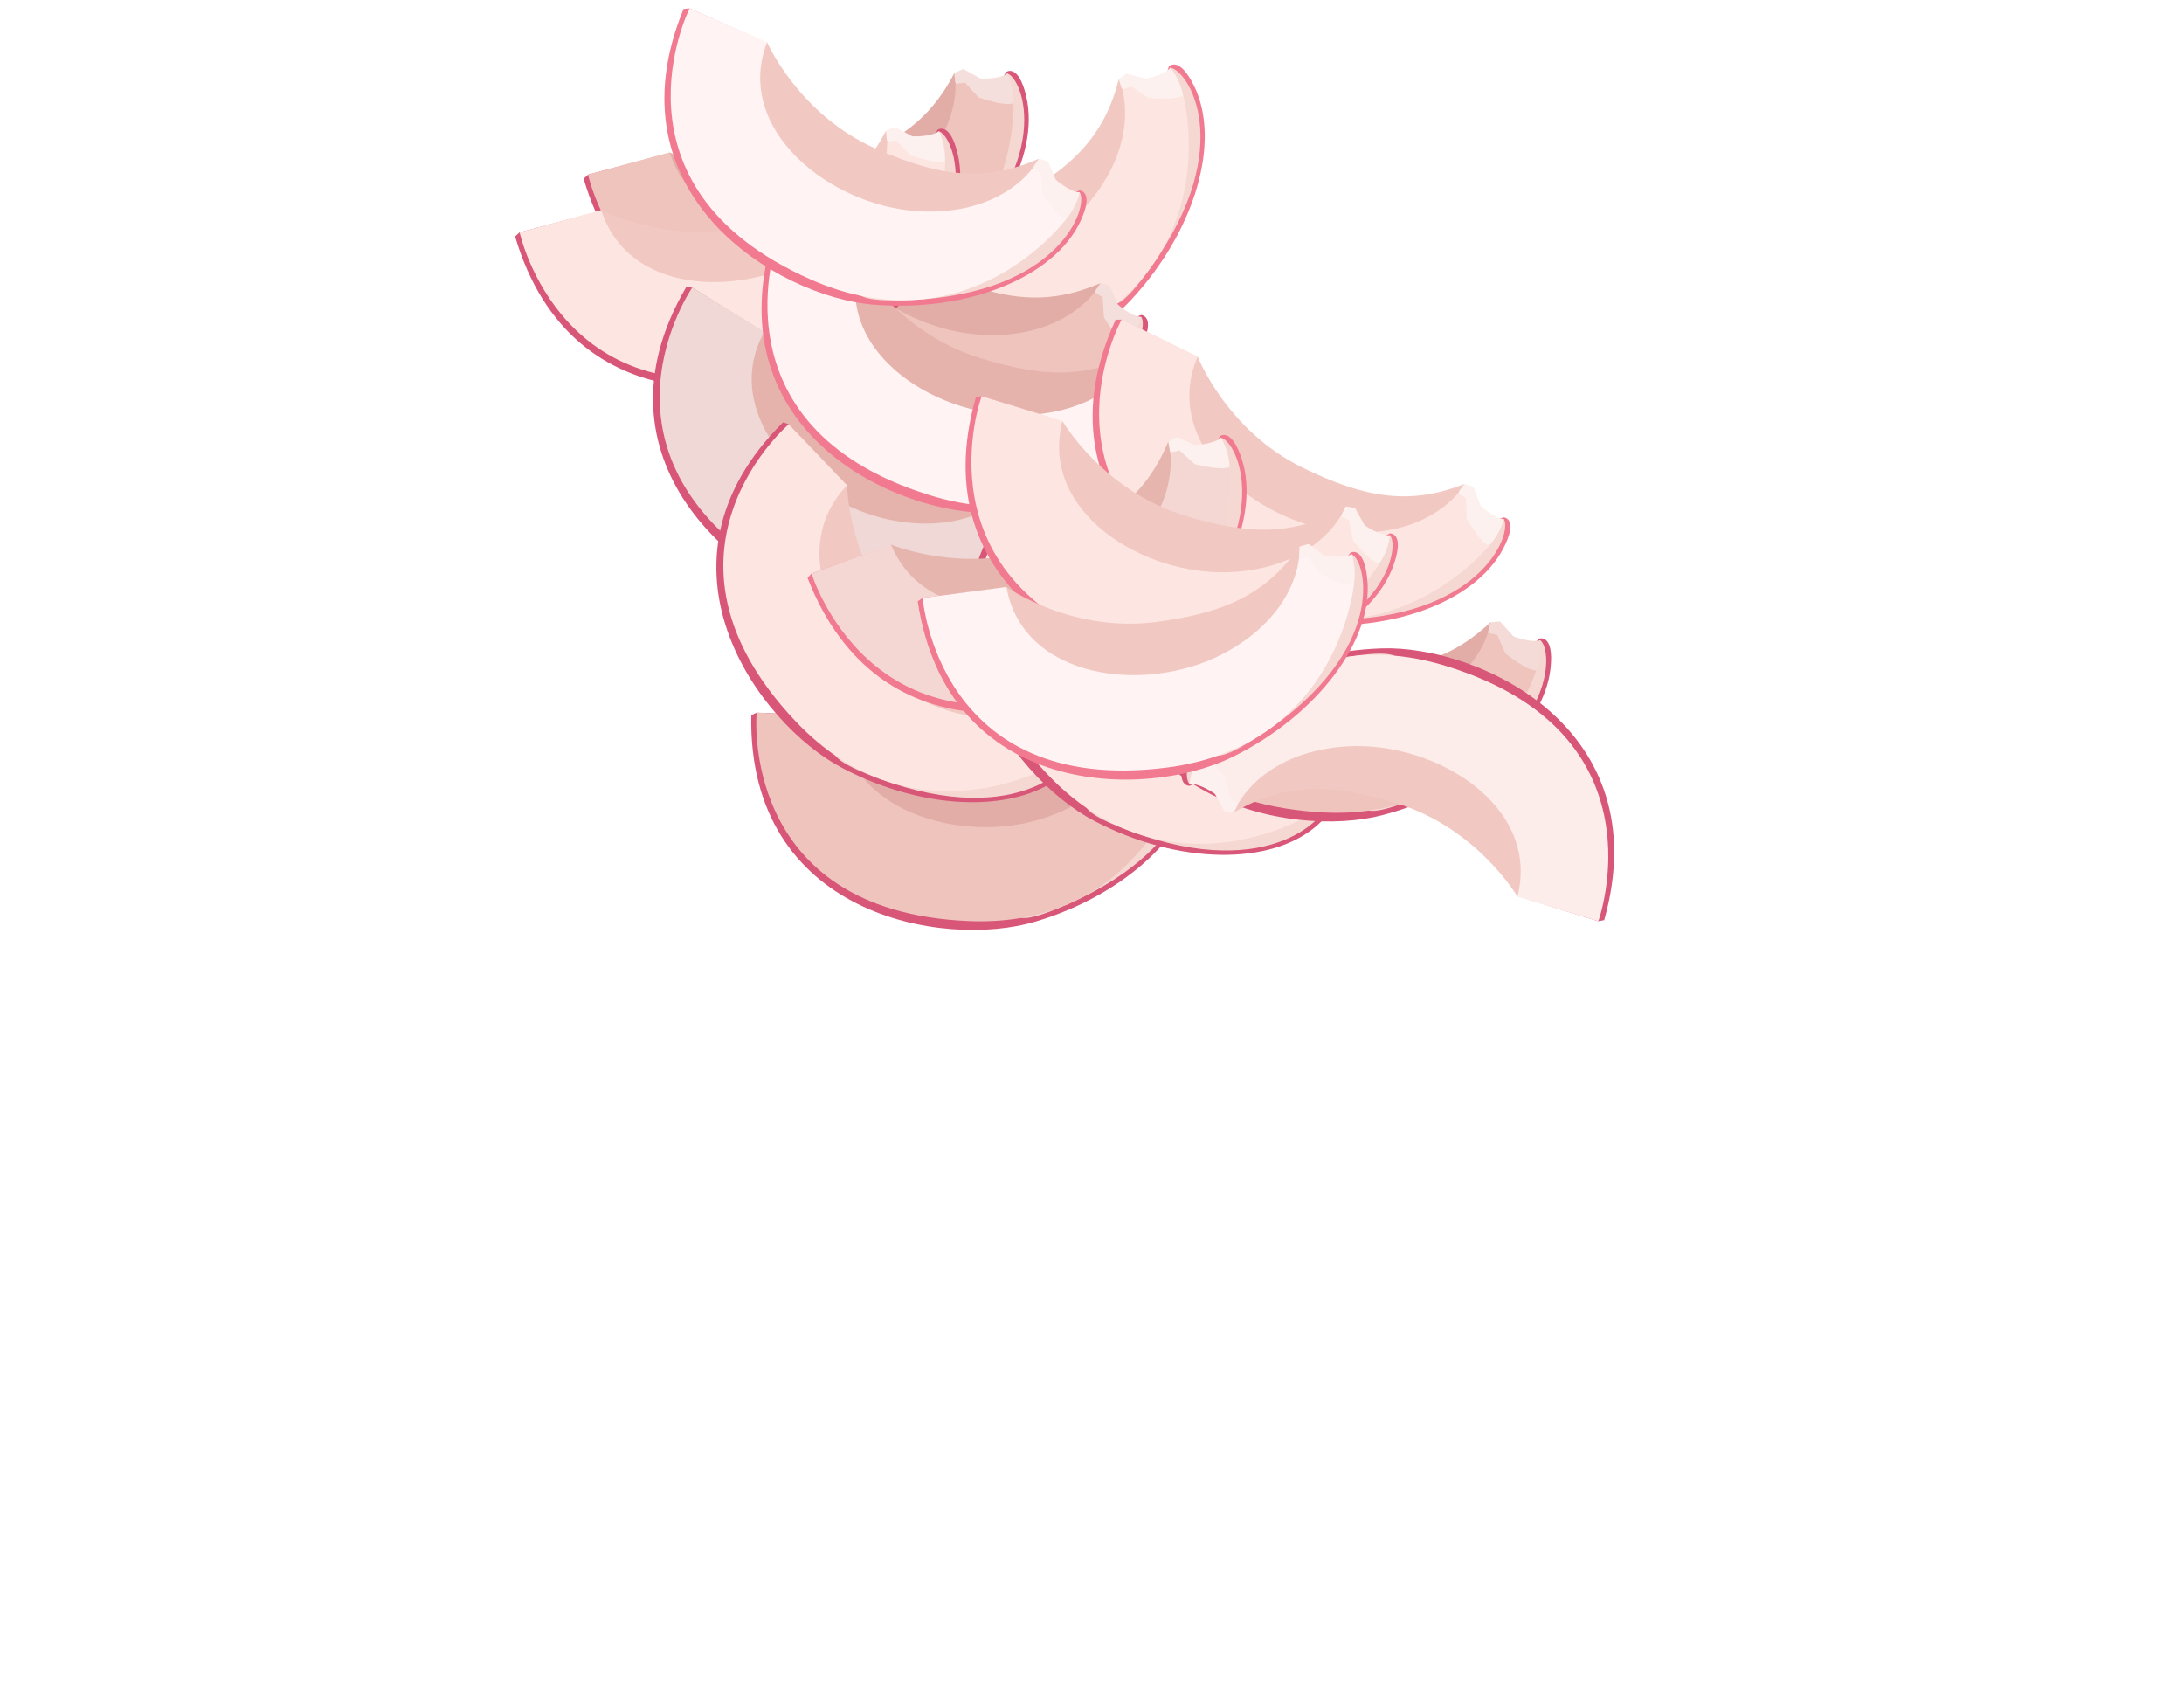
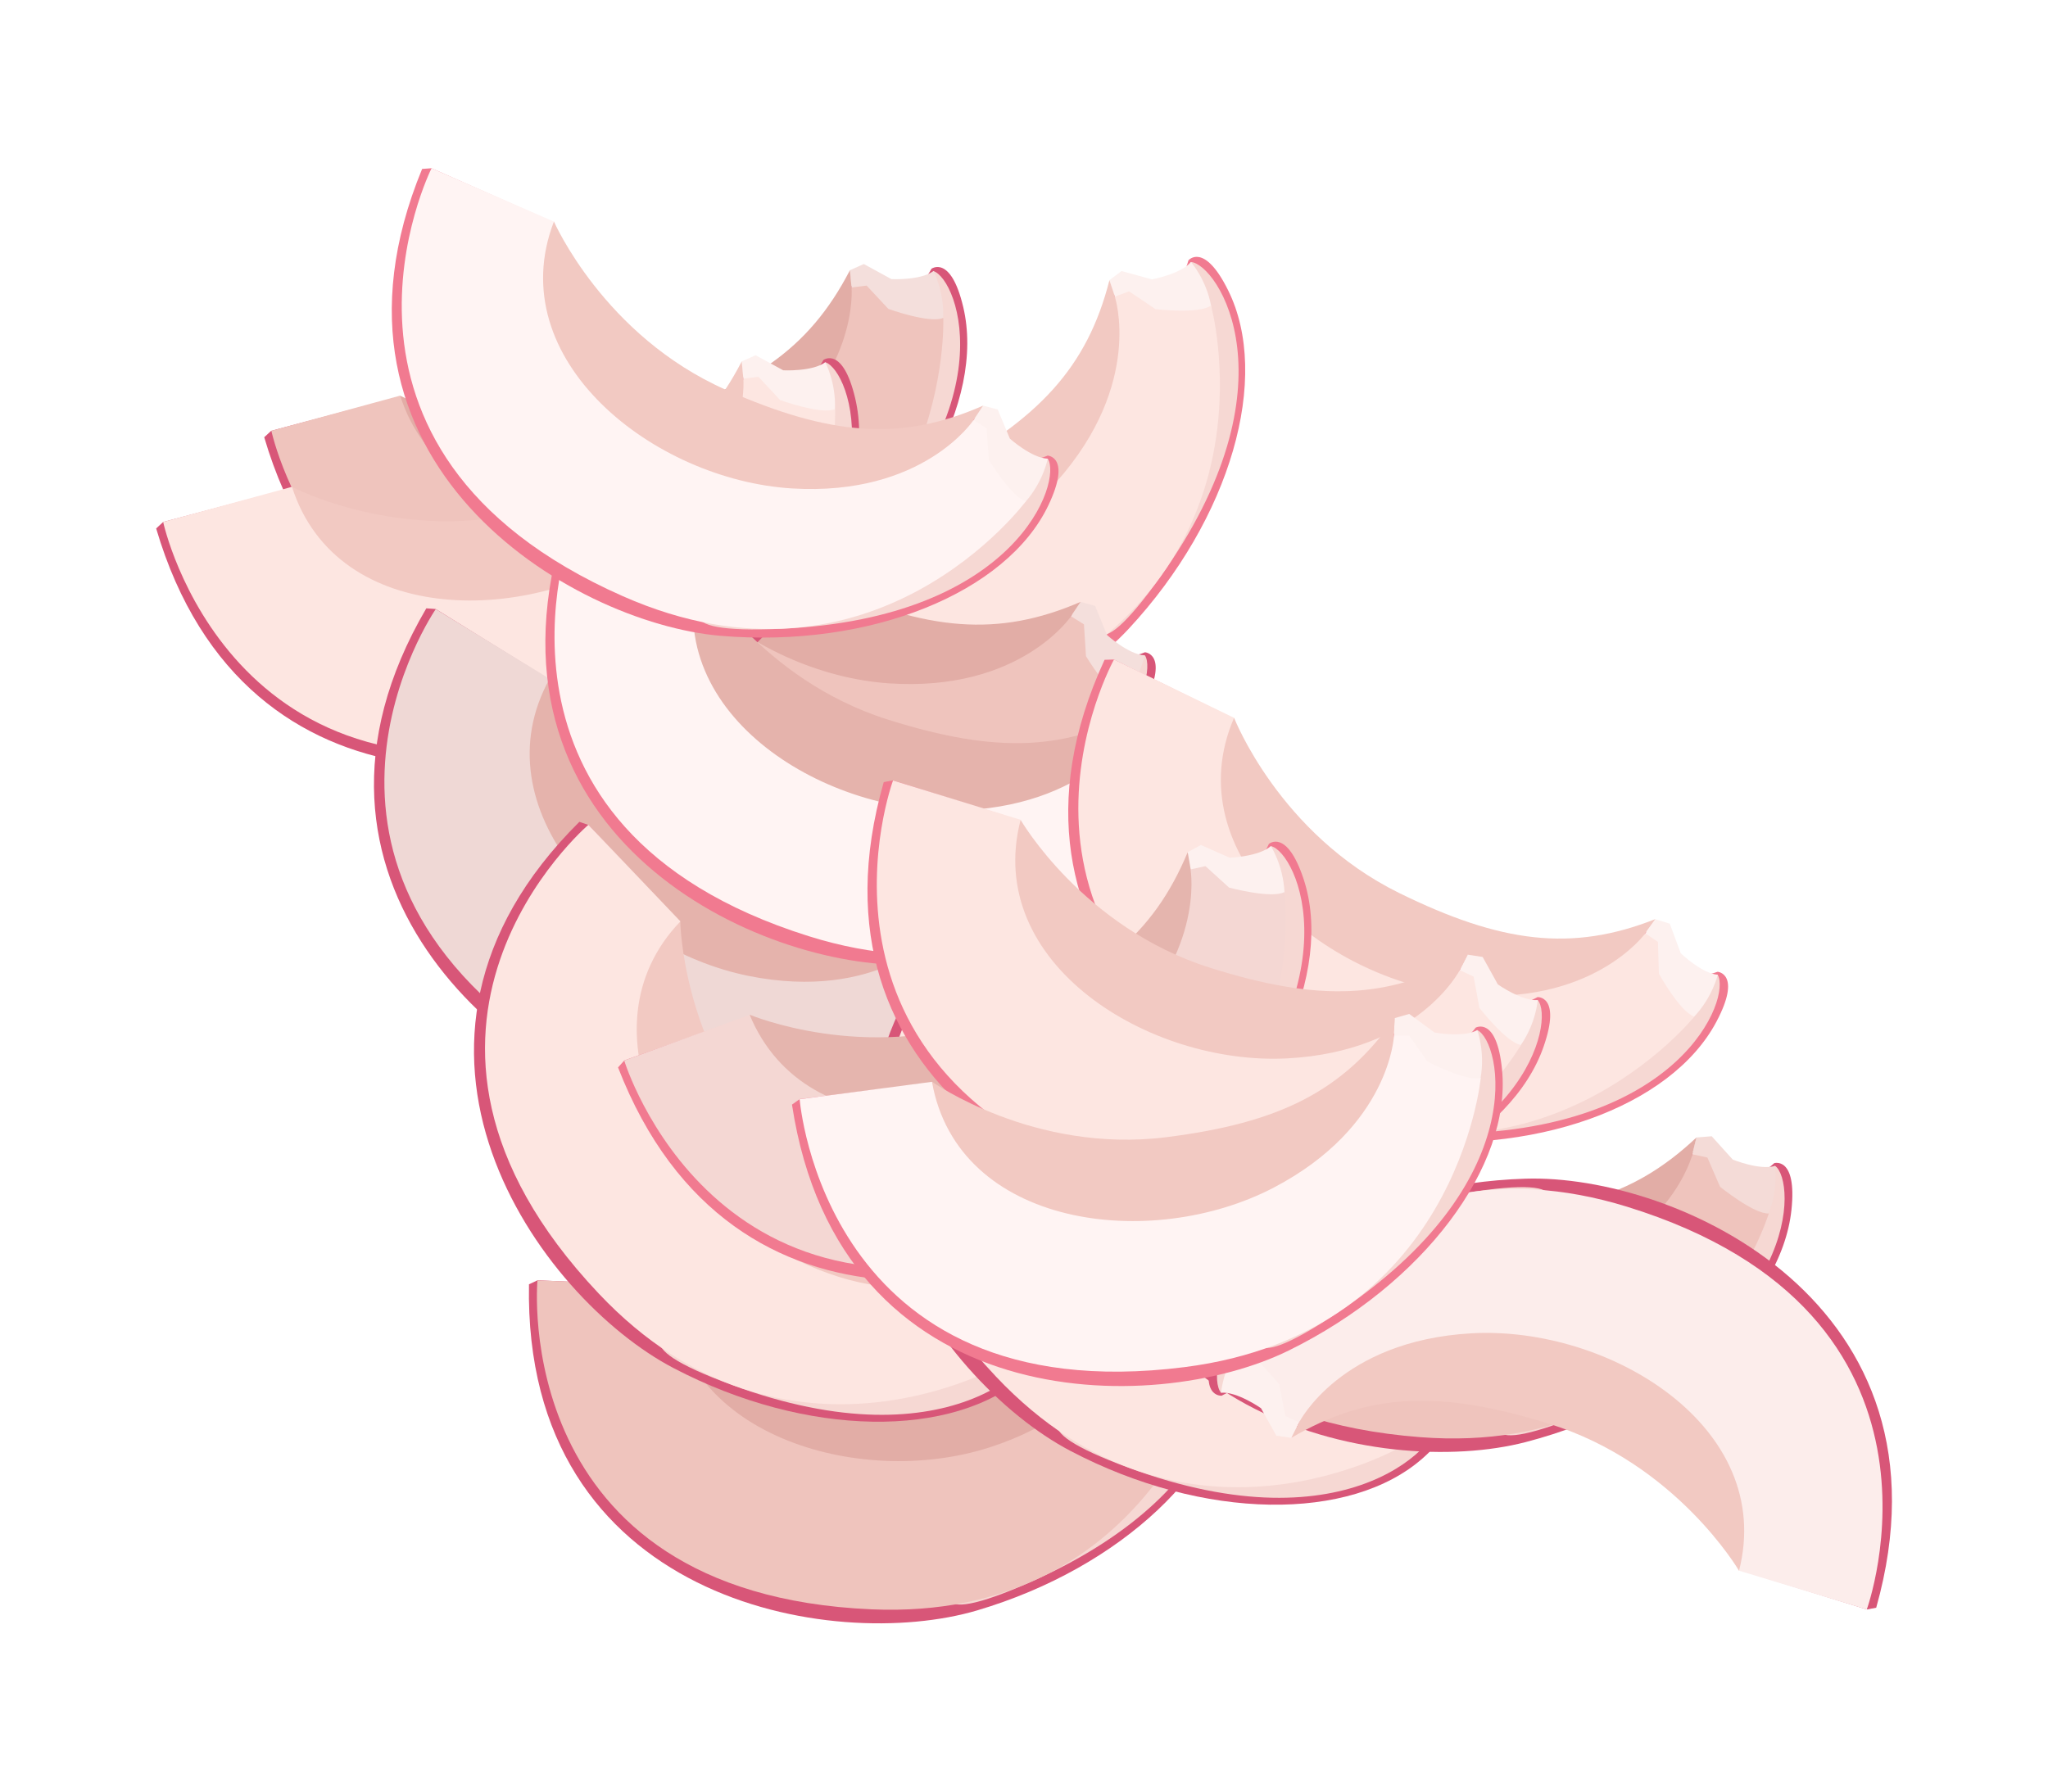
- <svg xmlns="http://www.w3.org/2000/svg" id="a" viewBox="0 0 256 200">
+ <svg xmlns="http://www.w3.org/2000/svg" id="a" viewBox="0 0 152 133">
  <defs>
    <style>.b{fill:#d85678;}.c{fill:#e2ada6;}.d{fill:#f17a90;}.e{fill:#e5b3ac;}.f{fill:#efc4bd;}.g{fill:#f2c9c2;}.h{fill:#fde6e1;}.i{fill:#f4dfdc;}.j{fill:#e5b5ae;}.k{fill:#fcedeb;}.l{fill:#fff4f3;}.m{fill:#fdf1ef;}.n{fill:#f4dbd7;}.o{fill:#f4d7d3;}.p{fill:#efd8d5;}.q{fill:#f6d8d3;}</style>
  </defs>
  <g>
-     <path class="b" d="M117.92,8.45s1.44-1.09,2.37,2.83c1.65,6.98-3.62,16.56-12.89,22.8-9.27,6.24-32.34,9.44-38.99-13.13l.52-.48,8.25-2.19c14.58,7.08,26.72,6.14,34.67-8.61,4.1,1.23,5.31,.18,6.08-1.22Z" />
-     <path class="q" d="M118.07,8.61c1.87,.58,5.71,10.62-7.54,22.27-13.24,11.65,1.36-11.95,1.36-11.95l6.18-10.32Z" />
-     <path class="i" d="M111.87,8.55l1.03-.46,2.05,1.12s2.17,.11,3.12-.6c0,0,.8,1.49,.72,3.48-.07,1.99-4.8,1.11-4.8,1.11l-.87-1.61-1.14-1.76-.12-1.28Z" />
-     <path class="c" d="M78.48,17.86s8.2,4.3,17.79,1.74c8.14-2.17,12.54-5.13,15.6-11.05l.12,1.28,1.99,6.69-10.74,10.91-10.06,3.5h-7.31l-5.25-3.35-2.88-3.67,.74-6.05Z" />
-     <path class="f" d="M118.79,12.09c-.99,.44-4.07-.67-4.07-.67l-1.61-1.73-1.12,.14s.64,6.75-7.31,12.39c-8.37,5.94-22.84,6.12-26.19-4.36l-9.56,2.61s4.9,22.83,30.98,15.86c19.67-5.25,18.89-24.24,18.89-24.24Z" />
+     <path class="b" d="M69.12,19.96s1.44-1.09,2.37,2.83c1.65,6.98-3.62,16.56-12.89,22.8-9.27,6.24-32.34,9.44-38.99-13.13l.52-.48,8.25-2.19c14.58,7.08,26.72,6.14,34.67-8.61,4.1,1.23,5.31,.18,6.08-1.22Z" />
+     <path class="q" d="M69.27,20.12c1.87,.58,5.71,10.62-7.54,22.27-13.24,11.65,1.36-11.95,1.36-11.95l6.18-10.32Z" />
+     <path class="i" d="M63.08,20.06l1.03-.46,2.05,1.12s2.17,.11,3.12-.6c0,0,.8,1.49,.72,3.48-.07,1.99-4.8,1.11-4.8,1.11l-.87-1.61-1.14-1.76-.12-1.28Z" />
+     <path class="c" d="M29.69,29.37s8.2,4.3,17.79,1.74c8.14-2.17,12.54-5.13,15.6-11.05l.12,1.28,1.99,6.69-10.74,10.91-10.06,3.5h-7.31l-5.25-3.35-2.88-3.67,.74-6.05Z" />
+     <path class="f" d="M70,23.6c-.99,.44-4.07-.67-4.07-.67l-1.61-1.73-1.12,.14s.64,6.75-7.31,12.39c-8.37,5.94-22.84,6.12-26.19-4.36l-9.56,2.61s4.9,22.83,30.98,15.86c19.67-5.25,18.89-24.24,18.89-24.24Z" />
  </g>
  <g>
-     <path class="d" d="M137,7.82s1.16-1.39,2.95,2.22c3.19,6.43,.23,16.94-7.38,25.13-7.62,8.18-29.36,16.53-40.95-3.94l.39-.58,7.54-4c15.81,3.59,27.41-.09,31.81-16.25,4.27,.27,5.21-1.03,5.64-2.57Z" />
-     <path class="q" d="M137.18,7.95c1.96,.14,7.97,9.05-2.29,23.4-10.26,14.35-1.39-11.95-1.39-11.95l3.68-11.45Z" />
-     <path class="m" d="M131.13,9.29l.9-.68,2.25,.62s2.14-.39,2.9-1.29c0,0,1.12,1.27,1.49,3.22,.38,1.95-4.42,2.17-4.42,2.17l-1.21-1.37-1.51-1.45-.41-1.22Z" />
-     <path class="g" d="M100.73,25.94s8.96,2.33,17.72-2.34c7.43-3.96,11.05-7.84,12.69-14.3l.41,1.22,3.46,6.06-7.99,13.07-9,5.69-7.12,1.67-5.88-2.08-3.64-2.92-.65-6.06Z" />
-     <path class="h" d="M138.68,11.17c-.87,.65-4.12,.27-4.12,.27l-1.96-1.32-1.06,.39s2.15,6.43-4.31,13.73c-6.81,7.68-20.85,11.14-26.5,1.69l-8.72,4.71s9.95,21.12,33.77,8.42c17.97-9.58,12.9-27.89,12.9-27.89Z" />
+     <path class="d" d="M88.2,19.33s1.16-1.39,2.95,2.22c3.19,6.43,.23,16.94-7.38,25.13-7.62,8.18-29.36,16.53-40.95-3.94l.39-.58,7.54-4c15.81,3.59,27.41-.09,31.81-16.25,4.27,.27,5.21-1.03,5.64-2.57Z" />
+     <path class="q" d="M88.39,19.45c1.96,.14,7.97,9.05-2.29,23.4-10.26,14.35-1.39-11.95-1.39-11.95l3.68-11.45Z" />
+     <path class="m" d="M82.34,20.8l.9-.68,2.25,.62s2.14-.39,2.9-1.29c0,0,1.12,1.27,1.49,3.22,.38,1.95-4.42,2.17-4.42,2.17l-1.21-1.37-1.51-1.45-.41-1.22Z" />
+     <path class="g" d="M51.93,37.44s8.96,2.33,17.72-2.34c7.43-3.96,11.05-7.84,12.69-14.3l.41,1.22,3.46,6.06-7.99,13.07-9,5.69-7.12,1.67-5.88-2.08-3.64-2.92-.65-6.06Z" />
+     <path class="h" d="M89.88,22.68c-.87,.65-4.12,.27-4.12,.27l-1.96-1.32-1.06,.39s2.15,6.43-4.31,13.73c-6.81,7.68-20.85,11.14-26.5,1.69l-8.72,4.71s9.95,21.12,33.77,8.42c17.97-9.58,12.9-27.89,12.9-27.89Z" />
  </g>
  <g>
-     <path class="b" d="M139.04,86.75s1.7-.61,1.41,3.41c-.52,7.16-8.41,14.71-19.13,17.88-10.72,3.17-33.69-.69-33.26-24.21l.64-.3,8.52,.38c11.79,11.13,23.65,13.86,35.65,2.18,3.54,2.41,5.01,1.76,6.17,.66Z" />
-     <path class="q" d="M139.13,86.95c1.62,1.11,2.26,11.84-13.86,18.99-16.13,7.14,4.88-11,4.88-11l8.99-7.99Z" />
-     <path class="m" d="M133.24,85.04l1.12-.13,1.62,1.68s2.04,.75,3.16,.36c0,0,.31,1.66-.35,3.54-.67,1.88-4.91-.38-4.91-.38l-.34-1.8-.56-2.02,.27-1.26Z" />
-     <path class="c" d="M98.59,83.91s6.53,6.56,16.45,6.99c8.41,.37,13.5-1.14,18.2-5.87l-.27,1.26-.1,6.98-13.52,7.19-10.64,.32-6.98-2.18-4-4.78-1.65-4.37,2.52-5.55Z" />
-     <path class="f" d="M138.78,90.49c-1.08,.12-3.68-1.86-3.68-1.86l-1.02-2.13-1.12-.2s-1.41,6.63-10.69,9.63c-9.77,3.16-23.62-1.01-23.68-12.01l-9.9-.38s-2.17,23.25,24.8,24.42c20.34,.88,25.29-17.46,25.29-17.46Z" />
+     <path class="b" d="M90.24,98.26s1.7-.61,1.41,3.41c-.52,7.16-8.41,14.71-19.13,17.88-10.72,3.17-33.69-.69-33.26-24.21l.64-.3,8.52,.38c11.79,11.13,23.65,13.86,35.65,2.18,3.54,2.41,5.01,1.76,6.17,.66Z" />
+     <path class="q" d="M90.33,98.46c1.62,1.11,2.26,11.84-13.86,18.99-16.13,7.14,4.88-11,4.88-11l8.99-7.99Z" />
+     <path class="m" d="M84.44,96.54l1.12-.13,1.62,1.68s2.04,.75,3.16,.36c0,0,.31,1.66-.35,3.54-.67,1.88-4.91-.38-4.91-.38l-.34-1.8-.56-2.02,.27-1.26Z" />
+     <path class="c" d="M49.8,95.42s6.53,6.56,16.45,6.99c8.41,.37,13.5-1.14,18.2-5.87l-.27,1.26-.1,6.98-13.52,7.19-10.64,.32-6.98-2.18-4-4.78-1.65-4.37,2.52-5.55Z" />
+     <path class="f" d="M89.98,102c-1.08,.12-3.68-1.86-3.68-1.86l-1.02-2.13-1.12-.2s-1.41,6.63-10.69,9.63c-9.77,3.16-23.62-1.01-23.68-12.01l-9.9-.38s-2.17,23.25,24.8,24.42c20.34,.88,25.29-17.46,25.29-17.46Z" />
  </g>
  <g>
-     <path class="b" d="M133.75,36.92s1.8,.07,.05,3.69c-3.13,6.46-13.27,10.54-24.4,9.52-11.13-1.02-31.03-13.12-21.92-34.81l.7-.05,7.78,3.52c6.82,14.7,16.83,21.64,32.31,15.24,2.4,3.55,4,3.49,5.48,2.9Z" />
-     <path class="q" d="M133.77,37.14c1.09,1.63-2.29,11.84-19.91,12.5-17.62,.66,8.61-8.4,8.61-8.4l11.31-4.09Z" />
-     <path class="i" d="M129,33.17l1.08,.3,.88,2.16s1.61,1.46,2.8,1.51c0,0-.32,1.66-1.64,3.15-1.31,1.5-4.42-2.17-4.42-2.17l.35-1.8,.23-2.09,.72-1.07Z" />
-     <path class="c" d="M97.24,19.29s3.64,8.51,12.68,12.59c7.68,3.46,12.96,3.95,19.08,1.3l-.72,1.07-2.68,6.44-15.22,1.67-10-3.65-5.67-4.61-1.95-5.92,.09-4.67,4.4-4.22Z" />
-     <path class="f" d="M132.13,40.29c-1.05-.29-2.73-3.09-2.73-3.09l-.15-2.36-.96-.6s-3.77,5.63-13.5,4.98c-10.24-.69-21.56-9.69-17.54-19.93l-9.05-4.02s-10.63,20.79,13.98,31.87c18.57,8.36,29.96-6.85,29.96-6.85Z" />
+     <path class="b" d="M84.96,48.42s1.8,.07,.05,3.69c-3.13,6.46-13.27,10.54-24.4,9.52-11.13-1.02-31.03-13.12-21.92-34.81l.7-.05,7.78,3.52c6.82,14.7,16.83,21.64,32.31,15.24,2.4,3.55,4,3.49,5.48,2.9Z" />
+     <path class="q" d="M84.97,48.64c1.09,1.63-2.29,11.84-19.91,12.5-17.62,.66,8.61-8.4,8.61-8.4l11.31-4.09Z" />
+     <path class="i" d="M80.2,44.68l1.08,.3,.88,2.16s1.61,1.46,2.8,1.51c0,0-.32,1.66-1.64,3.15-1.31,1.5-4.42-2.17-4.42-2.17l.35-1.8,.23-2.09,.72-1.07Z" />
+     <path class="c" d="M48.44,30.79s3.64,8.51,12.68,12.59c7.68,3.46,12.96,3.95,19.08,1.3l-.72,1.07-2.68,6.44-15.22,1.67-10-3.65-5.67-4.61-1.95-5.92,.09-4.67,4.4-4.22Z" />
+     <path class="f" d="M83.33,51.8c-1.05-.29-2.73-3.09-2.73-3.09l-.15-2.36-.96-.6s-3.77,5.63-13.5,4.98c-10.24-.69-21.56-9.69-17.54-19.93l-9.05-4.02s-10.63,20.79,13.98,31.87c18.57,8.36,29.96-6.85,29.96-6.85Z" />
  </g>
  <g>
-     <path class="b" d="M109.89,15.22s1.44-1.09,2.37,2.83c1.65,6.98-3.62,16.56-12.89,22.8-9.27,6.24-32.34,9.44-38.99-13.13l.52-.48,8.25-2.19c14.58,7.08,26.72,6.14,34.67-8.61,4.1,1.23,5.31,.18,6.08-1.22Z" />
-     <path class="q" d="M110.04,15.38c1.87,.58,5.71,10.62-7.54,22.27-13.24,11.65,1.36-11.95,1.36-11.95l6.18-10.32Z" />
-     <path class="m" d="M103.85,15.32l1.03-.46,2.05,1.12s2.17,.11,3.12-.6c0,0,.8,1.49,.72,3.48-.07,1.99-4.8,1.11-4.8,1.11l-.87-1.61-1.14-1.76-.12-1.28Z" />
-     <path class="g" d="M70.46,24.63s8.2,4.3,17.79,1.74c8.14-2.17,12.54-5.13,15.6-11.05l.12,1.28,1.99,6.69-10.74,10.91-10.06,3.5h-7.31l-5.25-3.35-2.88-3.67,.74-6.05Z" />
-     <path class="h" d="M110.77,18.86c-.99,.44-4.07-.67-4.07-.67l-1.61-1.73-1.12,.14s.64,6.75-7.31,12.39c-8.37,5.94-22.84,6.12-26.19-4.36l-9.56,2.61s4.9,22.83,30.98,15.86c19.67-5.25,18.89-24.24,18.89-24.24Z" />
+     <path class="b" d="M61.1,26.73s1.44-1.09,2.37,2.83c1.65,6.98-3.62,16.56-12.89,22.8-9.27,6.24-32.34,9.44-38.99-13.13l.52-.48,8.25-2.19c14.58,7.08,26.72,6.14,34.67-8.61,4.1,1.23,5.31,.18,6.08-1.22Z" />
+     <path class="q" d="M61.25,26.89c1.87,.58,5.71,10.62-7.54,22.27-13.24,11.65,1.36-11.95,1.36-11.95l6.18-10.32Z" />
+     <path class="m" d="M55.05,26.83l1.03-.46,2.05,1.12s2.17,.11,3.12-.6c0,0,.8,1.49,.72,3.48-.07,1.99-4.8,1.11-4.8,1.11l-.87-1.61-1.14-1.76-.12-1.28Z" />
+     <path class="g" d="M21.66,36.14s8.2,4.3,17.79,1.74c8.14-2.17,12.54-5.13,15.6-11.05l.12,1.28,1.99,6.69-10.74,10.91-10.06,3.5h-7.31l-5.25-3.35-2.88-3.67,.74-6.05Z" />
+     <path class="h" d="M61.97,30.37c-.99,.44-4.07-.67-4.07-.67l-1.61-1.73-1.12,.14s.64,6.75-7.31,12.39c-8.37,5.94-22.84,6.12-26.19-4.36l-9.56,2.61s4.9,22.83,30.98,15.86c19.67-5.25,18.89-24.24,18.89-24.24Z" />
  </g>
  <g>
-     <path class="b" d="M123.47,61.14s1.78,.3-.44,3.66c-3.95,5.99-14.53,8.72-25.43,6.24-10.9-2.47-29.05-17.07-17.17-37.38l.7,.05,7.25,4.5c4.84,15.47,13.85,23.66,30.03,19.34,1.91,3.83,3.51,3.98,5.06,3.59Z" />
-     <path class="q" d="M123.46,61.36c.87,1.76-3.82,11.44-21.38,9.78-17.56-1.66,9.63-7.2,9.63-7.2l11.75-2.58Z" />
-     <path class="m" d="M119.25,56.81l1.04,.44,.59,2.26s1.41,1.66,2.58,1.86c0,0-.54,1.6-2.04,2.91-1.5,1.31-4.1-2.73-4.1-2.73l.58-1.73,.5-2.04,.85-.96Z" />
-     <path class="e" d="M89.58,38.88s2.49,8.92,10.92,14.14c7.16,4.44,12.33,5.61,18.74,3.78l-.85,.96-3.5,6.04-15.31-.34-9.44-4.92-5.02-5.31-1.16-6.13,.7-4.61,4.91-3.61Z" />
-     <path class="p" d="M121.42,64.27c-1-.42-2.3-3.42-2.3-3.42l.16-2.36-.88-.72s-4.48,5.09-14.03,3.17c-10.07-2.02-20.11-12.43-14.78-22.06l-8.45-5.17s-13.26,19.22,9.69,33.43c17.31,10.72,30.6-2.86,30.6-2.86Z" />
+     <path class="b" d="M74.68,72.64s1.78,.3-.44,3.66c-3.95,5.99-14.53,8.72-25.43,6.24-10.9-2.47-29.05-17.07-17.17-37.38l.7,.05,7.25,4.5c4.84,15.47,13.85,23.66,30.03,19.34,1.91,3.83,3.51,3.98,5.06,3.59Z" />
+     <path class="q" d="M74.66,72.86c.87,1.76-3.82,11.44-21.38,9.78-17.56-1.66,9.63-7.2,9.63-7.2l11.75-2.58Z" />
+     <path class="m" d="M70.46,68.31l1.04,.44,.59,2.26s1.41,1.66,2.58,1.86c0,0-.54,1.6-2.04,2.91-1.5,1.31-4.1-2.73-4.1-2.73l.58-1.73,.5-2.04,.85-.96Z" />
+     <path class="e" d="M40.79,50.39s2.49,8.92,10.92,14.14c7.16,4.44,12.33,5.61,18.74,3.78l-.85,.96-3.5,6.04-15.31-.34-9.44-4.92-5.02-5.31-1.16-6.13,.7-4.61,4.91-3.61Z" />
+     <path class="p" d="M72.62,75.78c-1-.42-2.3-3.42-2.3-3.42l.16-2.36-.88-.72s-4.48,5.09-14.03,3.17c-10.07-2.02-20.11-12.43-14.78-22.06l-8.45-5.17s-13.26,19.22,9.69,33.43c17.31,10.72,30.6-2.86,30.6-2.86Z" />
  </g>
  <g>
-     <path class="d" d="M138.98,44.1s1.8-.15,.48,3.66c-2.34,6.78-11.92,12.04-23.09,12.35-11.17,.3-32.37-9.34-25.9-31.97l.69-.13,8.14,2.57c8.52,13.79,19.28,19.49,33.89,11.29,2.8,3.24,4.39,2.99,5.79,2.22Z" />
-     <path class="q" d="M139.02,44.32c1.27,1.49-.87,12.03-18.29,14.77-17.42,2.75,7.55-9.37,7.55-9.37l10.74-5.41Z" />
-     <path class="m" d="M133.82,40.95l1.11,.17,1.13,2.04s1.78,1.25,2.96,1.16c0,0-.12,1.69-1.25,3.33-1.13,1.64-4.65-1.63-4.65-1.63l.13-1.82-.02-2.1,.59-1.15Z" />
-     <path class="e" d="M100.64,30.93s4.62,8.02,14.09,10.99c8.03,2.53,13.34,2.38,19.1-.98l-.59,1.15-1.9,6.72-14.92,3.46-10.37-2.43-6.18-3.91-2.64-5.65-.47-4.64,3.87-4.71Z" />
-     <path class="l" d="M137.77,47.65c-1.07-.16-3.08-2.75-3.08-2.75l-.43-2.32-1.03-.48s-3.07,6.04-12.81,6.55c-10.25,.53-22.56-7.06-19.79-17.71l-9.47-2.92s-8.09,21.9,17.67,29.98c19.43,6.1,28.94-10.35,28.94-10.35Z" />
+     <path class="d" d="M90.19,55.61s1.8-.15,.48,3.66c-2.34,6.78-11.92,12.04-23.09,12.35-11.17,.3-32.37-9.34-25.9-31.97l.69-.13,8.14,2.57c8.52,13.79,19.28,19.49,33.89,11.29,2.8,3.24,4.39,2.99,5.79,2.22Z" />
+     <path class="q" d="M90.23,55.82c1.27,1.49-.87,12.03-18.29,14.77-17.42,2.75,7.55-9.37,7.55-9.37l10.74-5.41Z" />
+     <path class="m" d="M85.02,52.45l1.11,.17,1.13,2.04s1.78,1.25,2.96,1.16c0,0-.12,1.69-1.25,3.33-1.13,1.64-4.65-1.63-4.65-1.63l.13-1.82-.02-2.1,.59-1.15Z" />
+     <path class="e" d="M51.84,42.44s4.62,8.02,14.09,10.99c8.03,2.53,13.34,2.38,19.1-.98l-.59,1.15-1.9,6.72-14.92,3.46-10.37-2.43-6.18-3.91-2.64-5.65-.47-4.64,3.87-4.71Z" />
+     <path class="l" d="M88.97,59.15c-1.07-.16-3.08-2.75-3.08-2.75l-.43-2.32-1.03-.48s-3.07,6.04-12.81,6.55c-10.25,.53-22.56-7.06-19.79-17.71l-9.47-2.92s-8.09,21.9,17.67,29.98c19.43,6.1,28.94-10.35,28.94-10.35Z" />
  </g>
  <g>
-     <path class="d" d="M176.27,60.64s1.8,.13-.08,3.69c-3.35,6.35-13.62,10.09-24.7,8.69-11.09-1.4-30.57-14.17-20.72-35.54l.7-.02,7.65,3.78c6.32,14.93,16.09,22.2,31.77,16.32,2.27,3.62,3.88,3.62,5.38,3.08Z" />
-     <path class="q" d="M176.28,60.86c1.03,1.67-2.69,11.75-20.33,11.81-17.64,.06,8.89-8.11,8.89-8.11l11.44-3.71Z" />
-     <path class="m" d="M171.65,56.73l1.07,.33,.81,2.19s1.56,1.51,2.75,1.6c0,0-.38,1.65-1.74,3.1-1.36,1.45-4.34-2.32-4.34-2.32l.41-1.78,.3-2.08,.75-1.04Z" />
-     <path class="g" d="M140.38,41.78s3.35,8.63,12.25,13.01c7.56,3.72,12.82,4.39,19.02,1.94l-.75,1.04-2.9,6.35-15.27,1.15-9.87-3.98-5.51-4.8-1.75-5.98,.25-4.66,4.54-4.07Z" />
-     <path class="h" d="M174.54,63.95c-1.04-.32-2.62-3.18-2.62-3.18l-.07-2.36-.94-.63s-3.96,5.5-13.66,4.52c-10.21-1.04-21.22-10.42-16.86-20.52l-8.91-4.33s-11.33,20.42,12.89,32.33c18.27,8.99,30.18-5.82,30.18-5.82Z" />
+     <path class="d" d="M127.48,72.14s1.8,.13-.08,3.69c-3.35,6.35-13.62,10.09-24.7,8.69-11.09-1.4-30.57-14.17-20.72-35.54l.7-.02,7.65,3.78c6.32,14.93,16.09,22.2,31.77,16.32,2.27,3.62,3.88,3.62,5.38,3.08Z" />
+     <path class="q" d="M127.48,72.36c1.03,1.67-2.69,11.75-20.33,11.81-17.64,.06,8.89-8.11,8.89-8.11l11.44-3.71Z" />
+     <path class="m" d="M122.86,68.24l1.07,.33,.81,2.19s1.56,1.51,2.75,1.6c0,0-.38,1.65-1.74,3.1-1.36,1.45-4.34-2.32-4.34-2.32l.41-1.78,.3-2.08,.75-1.04Z" />
+     <path class="g" d="M91.59,53.28s3.35,8.63,12.25,13.01c7.56,3.72,12.82,4.39,19.02,1.94l-.75,1.04-2.9,6.35-15.27,1.15-9.87-3.98-5.51-4.8-1.75-5.98,.25-4.66,4.54-4.07Z" />
+     <path class="h" d="M125.74,75.46c-1.04-.32-2.62-3.18-2.62-3.18l-.07-2.36-.94-.63s-3.96,5.5-13.66,4.52c-10.21-1.04-21.22-10.42-16.86-20.52l-8.91-4.33s-11.33,20.42,12.89,32.33c18.27,8.99,30.18-5.82,30.18-5.82Z" />
  </g>
  <g>
-     <path class="b" d="M126.31,87.12s1.64,.75-1.37,3.43c-5.36,4.77-16.29,4.68-26.18-.51-9.9-5.19-23.68-23.97-6.97-40.54l.67,.23,5.84,6.22c.7,16.2,7.3,26.43,24.05,26.41,.86,4.19,2.36,4.75,3.96,4.77Z" />
-     <path class="q" d="M126.24,87.33c.38,1.92-6.63,10.07-23.18,3.95-16.54-6.12,11.16-4.48,11.16-4.48l12.01,.53Z" />
-     <path class="m" d="M123.35,81.85l.89,.69v2.33s.93,1.96,2,2.46c0,0-.93,1.41-2.72,2.29-1.79,.88-3.26-3.69-3.26-3.69l1.01-1.53,1-1.84,1.07-.71Z" />
-     <path class="g" d="M99.29,56.9s.11,9.26,6.92,16.48c5.78,6.13,10.47,8.6,17.14,8.48l-1.07,.71-4.94,4.93-14.71-4.27-7.85-7.19-3.48-6.43,.46-6.22,1.86-4.28,5.68-2.22Z" />
-     <path class="h" d="M123.52,89.62c-.86-.67-1.34-3.9-1.34-3.9l.76-2.24-.66-.92s-5.64,3.77-14.38-.55c-9.21-4.55-16.23-17.19-8.61-25.12l-6.83-7.17s-17.76,15.16,.76,34.79c13.97,14.81,30.31,5.1,30.31,5.1Z" />
+     <path class="b" d="M77.52,98.63s1.64,.75-1.37,3.43c-5.36,4.77-16.29,4.68-26.18-.51-9.9-5.19-23.68-23.97-6.97-40.54l.67,.23,5.84,6.22c.7,16.2,7.3,26.43,24.05,26.41,.86,4.19,2.36,4.75,3.96,4.77Z" />
+     <path class="q" d="M77.44,98.84c.38,1.92-6.63,10.07-23.18,3.95-16.54-6.12,11.16-4.48,11.16-4.48l12.01,.53Z" />
+     <path class="m" d="M74.55,93.36l.89,.69v2.33s.93,1.96,2,2.46c0,0-.93,1.41-2.72,2.29-1.79,.88-3.26-3.69-3.26-3.69l1.01-1.53,1-1.84,1.07-.71Z" />
+     <path class="g" d="M50.49,68.4s.11,9.26,6.92,16.48c5.78,6.13,10.47,8.6,17.14,8.48l-1.07,.71-4.94,4.93-14.71-4.27-7.85-7.19-3.48-6.43,.46-6.22,1.86-4.28,5.68-2.22Z" />
+     <path class="h" d="M74.73,101.13c-.86-.67-1.34-3.9-1.34-3.9l.76-2.24-.66-.92s-5.64,3.77-14.38-.55c-9.21-4.55-16.23-17.19-8.61-25.12l-6.83-7.17s-17.76,15.16,.76,34.79c13.97,14.81,30.31,5.1,30.31,5.1Z" />
  </g>
  <g>
-     <path class="b" d="M155.79,93.29s1.64,.75-1.37,3.43c-5.36,4.77-16.29,4.68-26.18-.51-9.9-5.19-23.68-23.97-6.97-40.54l.67,.23,5.84,6.22c.7,16.2,7.3,26.43,24.05,26.41,.86,4.19,2.36,4.75,3.96,4.77Z" />
-     <path class="q" d="M155.72,93.5c.38,1.92-6.63,10.07-23.18,3.95-16.54-6.12,11.16-4.48,11.16-4.48l12.01,.53Z" />
-     <path class="m" d="M152.83,88.01l.89,.69v2.33s.93,1.96,2,2.46c0,0-.93,1.41-2.72,2.29-1.79,.88-3.26-3.69-3.26-3.69l1.01-1.53,1-1.84,1.07-.71Z" />
-     <path class="g" d="M128.77,63.06s.11,9.26,6.92,16.48c5.78,6.13,10.47,8.6,17.14,8.48l-1.07,.71-4.94,4.93-14.71-4.27-7.85-7.19-3.48-6.43,.46-6.22,1.86-4.28,5.68-2.22Z" />
-     <path class="h" d="M153,95.79c-.86-.67-1.34-3.9-1.34-3.9l.76-2.24-.66-.92s-5.64,3.77-14.38-.55c-9.21-4.55-16.23-17.19-8.61-25.12l-6.83-7.17s-17.76,15.16,.76,34.79c13.97,14.81,30.31,5.1,30.31,5.1Z" />
+     <path class="b" d="M107,104.79s1.64,.75-1.37,3.43c-5.36,4.77-16.29,4.68-26.18-.51-9.9-5.19-23.68-23.97-6.97-40.54l.67,.23,5.84,6.22c.7,16.2,7.3,26.43,24.05,26.41,.86,4.19,2.36,4.75,3.96,4.77Z" />
+     <path class="q" d="M106.92,105c.38,1.92-6.63,10.07-23.18,3.95-16.54-6.12,11.16-4.48,11.16-4.48l12.01,.53Z" />
+     <path class="m" d="M104.03,99.52l.89,.69v2.33s.93,1.96,2,2.46c0,0-.93,1.41-2.72,2.29-1.79,.88-3.26-3.69-3.26-3.69l1.01-1.53,1-1.84,1.07-.71Z" />
+     <path class="g" d="M79.97,74.57s.11,9.26,6.92,16.48c5.78,6.13,10.47,8.6,17.14,8.48l-1.07,.71-4.94,4.93-14.71-4.27-7.85-7.19-3.48-6.43,.46-6.22,1.86-4.28,5.68-2.22Z" />
+     <path class="h" d="M104.21,107.29c-.86-.67-1.34-3.9-1.34-3.9l.76-2.24-.66-.92s-5.64,3.77-14.38-.55c-9.21-4.55-16.23-17.19-8.61-25.12l-6.83-7.17s-17.76,15.16,.76,34.79c13.97,14.81,30.31,5.1,30.31,5.1Z" />
  </g>
  <g>
-     <path class="b" d="M180.45,74.85s1.72-.55,1.3,3.46c-.76,7.14-8.9,14.42-19.71,17.24-10.82,2.82-33.65-1.81-32.43-25.31l.65-.28,8.51,.67c11.41,11.52,23.18,14.64,35.56,3.36,3.46,2.52,4.95,1.93,6.14,.86Z" />
-     <path class="q" d="M180.54,75.05c1.58,1.16,1.86,11.91-14.49,18.51-16.35,6.6,5.24-10.83,5.24-10.83l9.25-7.69Z" />
-     <path class="n" d="M174.71,72.94l1.12-.09,1.56,1.73s2.01,.82,3.14,.47c0,0,.26,1.67-.47,3.52-.73,1.85-4.89-.54-4.89-.54l-.28-1.81-.5-2.04,.31-1.25Z" />
-     <path class="c" d="M140.13,70.66s6.31,6.77,16.2,7.54c8.4,.65,13.53-.69,18.38-5.26l-.31,1.25-.34,6.97-13.75,6.74-10.65-.03-6.9-2.41-3.84-4.91-1.5-4.42,2.71-5.46Z" />
-     <path class="f" d="M180.07,78.57c-1.08,.08-3.62-1.98-3.62-1.98l-.94-2.17-1.11-.24s-1.63,6.58-11.01,9.27c-9.87,2.83-23.57-1.8-23.27-12.79l-9.88-.71s-2.94,23.16,23.97,25.23c20.3,1.56,25.86-16.61,25.86-16.61Z" />
+     <path class="b" d="M131.66,86.35s1.72-.55,1.3,3.46c-.76,7.14-8.9,14.42-19.71,17.24-10.82,2.82-33.65-1.81-32.43-25.31l.65-.28,8.51,.67c11.41,11.52,23.18,14.64,35.56,3.36,3.46,2.52,4.95,1.93,6.14,.86Z" />
+     <path class="q" d="M131.75,86.55c1.58,1.16,1.86,11.91-14.49,18.51-16.35,6.6,5.24-10.83,5.24-10.83l9.25-7.69Z" />
+     <path class="n" d="M125.92,84.44l1.12-.09,1.56,1.73s2.01,.82,3.14,.47c0,0,.26,1.67-.47,3.52-.73,1.85-4.89-.54-4.89-.54l-.28-1.81-.5-2.04,.31-1.25Z" />
+     <path class="c" d="M91.33,82.16s6.31,6.77,16.2,7.54c8.4,.65,13.53-.69,18.38-5.26l-.31,1.25-.34,6.97-13.75,6.74-10.65-.03-6.9-2.41-3.84-4.91-1.5-4.42,2.71-5.46Z" />
+     <path class="f" d="M131.28,90.08c-1.08,.08-3.62-1.98-3.62-1.98l-.94-2.17-1.11-.24s-1.63,6.58-11.01,9.27c-9.87,2.83-23.57-1.8-23.27-12.79l-9.88-.71s-2.94,23.16,23.97,25.23c20.3,1.56,25.86-16.61,25.86-16.61Z" />
  </g>
  <g>
-     <path class="b" d="M139.46,92.11s-1.8,.16-.5-3.66c2.31-6.79,11.87-12.1,23.04-12.45,11.17-.35,32.41,9.2,26.04,31.85l-.69,.13-8.15-2.53c-8.58-13.75-19.37-19.4-33.94-11.14-2.81-3.22-4.4-2.97-5.8-2.2Z" />
-     <path class="q" d="M139.42,91.89c-1.28-1.48,.81-12.03,18.22-14.85,17.41-2.82-7.51,9.4-7.51,9.4l-10.72,5.45Z" />
-     <path class="m" d="M144.64,95.24l-1.11-.16-1.14-2.04s-1.78-1.25-2.96-1.15c0,0,.12-1.69,1.24-3.33,1.12-1.65,4.65,1.61,4.65,1.61l-.12,1.82,.03,2.1-.58,1.15Z" />
-     <path class="g" d="M177.87,105.1s-4.66-8-14.14-10.93c-8.05-2.49-13.35-2.32-19.09,1.06l.58-1.15,1.87-6.72,14.9-3.53,10.38,2.39,6.2,3.88,2.66,5.64,.49,4.64-3.85,4.73Z" />
-     <path class="k" d="M140.66,88.56c1.07,.16,3.09,2.73,3.09,2.73l.44,2.32,1.03,.48s3.05-6.06,12.78-6.61c10.25-.58,22.59,6.96,19.87,17.62l9.48,2.88s7.99-21.94-17.8-29.9c-19.45-6.01-28.89,10.48-28.89,10.48Z" />
+     <path class="b" d="M90.67,103.61s-1.8,.16-.5-3.66c2.31-6.79,11.87-12.1,23.04-12.45,11.17-.35,32.41,9.2,26.04,31.85l-.69,.13-8.15-2.53c-8.58-13.75-19.37-19.4-33.94-11.14-2.81-3.22-4.4-2.97-5.8-2.2Z" />
+     <path class="q" d="M90.63,103.4c-1.28-1.48,.81-12.03,18.22-14.85,17.41-2.82-7.51,9.4-7.51,9.4l-10.72,5.45Z" />
+     <path class="m" d="M95.84,106.74l-1.11-.16-1.14-2.04s-1.78-1.25-2.96-1.15c0,0,.12-1.69,1.24-3.33,1.12-1.65,4.65,1.61,4.65,1.61l-.12,1.82,.03,2.1-.58,1.15Z" />
+     <path class="g" d="M129.07,116.61s-4.66-8-14.14-10.93c-8.05-2.49-13.35-2.32-19.09,1.06l.58-1.15,1.87-6.72,14.9-3.53,10.38,2.39,6.2,3.88,2.66,5.64,.49,4.64-3.85,4.73Z" />
+     <path class="k" d="M91.86,100.06c1.07,.16,3.09,2.73,3.09,2.73l.44,2.32,1.03,.48s3.05-6.06,12.78-6.61c10.25-.58,22.59,6.96,19.87,17.62l9.48,2.88s7.99-21.94-17.8-29.9c-19.45-6.01-28.89,10.48-28.89,10.48Z" />
  </g>
  <g>
-     <path class="d" d="M142.95,51.16s1.34-1.2,2.6,2.62c2.23,6.82-2.22,16.8-10.94,23.79-8.72,6.99-31.44,12.11-39.95-9.83l.47-.52,8.04-2.87c15.12,5.84,27.14,3.88,33.83-11.47,4.19,.89,5.3-.27,5.96-1.72Z" />
-     <path class="q" d="M143.12,51.31c1.92,.42,6.57,10.11-5.65,22.82-12.23,12.71,.36-12.02,.36-12.02l5.29-10.8Z" />
-     <path class="m" d="M136.94,51.77l.99-.54,2.13,.94s2.17-.07,3.06-.86c0,0,.92,1.42,1.01,3.41,.09,1.99-4.69,1.51-4.69,1.51l-1-1.53-1.29-1.66-.22-1.27Z" />
-     <path class="j" d="M104.44,63.83s8.53,3.6,17.87,.25c7.93-2.84,12.07-6.16,14.63-12.32l.22,1.27,2.54,6.5-9.8,11.77-9.73,4.32-7.28,.62-5.51-2.91-3.18-3.42,.24-6.09Z" />
-     <path class="o" d="M144.13,54.72c-.95,.52-4.11-.33-4.11-.33l-1.75-1.59-1.11,.24s1.2,6.67-6.25,12.96c-7.85,6.62-22.25,8-26.47-2.16l-9.31,3.39s6.79,22.34,32.19,13.22c19.16-6.88,16.8-25.73,16.8-25.73Z" />
+     <path class="d" d="M94.16,62.66s1.34-1.2,2.6,2.62c2.23,6.82-2.22,16.8-10.94,23.79-8.72,6.99-31.44,12.11-39.95-9.83l.47-.52,8.04-2.87c15.12,5.84,27.14,3.88,33.83-11.47,4.19,.89,5.3-.27,5.96-1.72Z" />
+     <path class="q" d="M94.32,62.81c1.92,.42,6.57,10.11-5.65,22.82-12.23,12.71,.36-12.02,.36-12.02l5.29-10.8Z" />
+     <path class="m" d="M88.14,63.27l.99-.54,2.13,.94s2.17-.07,3.06-.86c0,0,.92,1.42,1.01,3.41,.09,1.99-4.69,1.51-4.69,1.51l-1-1.53-1.29-1.66-.22-1.27Z" />
+     <path class="j" d="M55.65,75.33s8.53,3.6,17.87,.25c7.93-2.84,12.07-6.16,14.63-12.32l.22,1.27,2.54,6.5-9.8,11.77-9.73,4.32-7.28,.62-5.51-2.91-3.18-3.42,.24-6.09Z" />
+     <path class="o" d="M95.33,66.22c-.95,.52-4.11-.33-4.11-.33l-1.75-1.59-1.11,.24s1.2,6.67-6.25,12.96c-7.85,6.62-22.25,8-26.47-2.16l-9.31,3.39s6.79,22.34,32.19,13.22c19.16-6.88,16.8-25.73,16.8-25.73Z" />
  </g>
  <g>
-     <path class="d" d="M162.89,62.52s1.8-.15,.48,3.66c-2.34,6.78-11.92,12.04-23.09,12.35-11.17,.3-32.37-9.35-25.89-31.97l.69-.13,8.14,2.57c8.52,13.79,19.28,19.49,33.89,11.3,2.8,3.24,4.39,2.99,5.79,2.23Z" />
-     <path class="q" d="M162.93,62.74c1.27,1.49-.87,12.03-18.29,14.77-17.42,2.74,7.55-9.37,7.55-9.37l10.74-5.41Z" />
-     <path class="m" d="M157.72,59.37l1.11,.17,1.13,2.04s1.78,1.26,2.96,1.16c0,0-.12,1.69-1.25,3.33-1.13,1.64-4.65-1.63-4.65-1.63l.13-1.82-.02-2.1,.59-1.15Z" />
-     <path class="g" d="M124.54,49.35s4.62,8.02,14.09,11c8.03,2.53,13.34,2.38,19.1-.98l-.59,1.15-1.9,6.72-14.92,3.46-10.37-2.43-6.18-3.91-2.64-5.65-.47-4.64,3.87-4.71Z" />
-     <path class="h" d="M161.67,66.06c-1.07-.16-3.08-2.75-3.08-2.75l-.43-2.32-1.03-.48s-3.08,6.04-12.81,6.55c-10.25,.53-22.56-7.06-19.78-17.71l-9.47-2.92s-8.09,21.9,17.66,29.99c19.43,6.1,28.94-10.35,28.94-10.35Z" />
+     <path class="d" d="M114.09,74.02s1.8-.15,.48,3.66c-2.34,6.78-11.92,12.04-23.09,12.35-11.17,.3-32.37-9.35-25.89-31.97l.69-.13,8.14,2.57c8.52,13.79,19.28,19.49,33.89,11.3,2.8,3.24,4.39,2.99,5.79,2.23Z" />
+     <path class="q" d="M114.13,74.24c1.27,1.49-.87,12.03-18.29,14.77-17.42,2.74,7.55-9.37,7.55-9.37l10.74-5.41Z" />
+     <path class="m" d="M108.93,70.87l1.11,.17,1.13,2.04s1.78,1.26,2.96,1.16c0,0-.12,1.69-1.25,3.33-1.13,1.64-4.65-1.63-4.65-1.63l.13-1.82-.02-2.1,.59-1.15Z" />
+     <path class="g" d="M75.74,60.85s4.62,8.02,14.09,11c8.03,2.53,13.34,2.38,19.1-.98l-.59,1.15-1.9,6.72-14.92,3.46-10.37-2.43-6.18-3.91-2.64-5.65-.47-4.64,3.87-4.71Z" />
+     <path class="h" d="M112.88,77.57c-1.07-.16-3.08-2.75-3.08-2.75l-.43-2.32-1.03-.48s-3.08,6.04-12.81,6.55c-10.25,.53-22.56-7.06-19.78-17.71l-9.47-2.92s-8.09,21.9,17.66,29.99c19.43,6.1,28.94-10.35,28.94-10.35Z" />
  </g>
  <g>
-     <path class="d" d="M158.31,64.78s1.57-.88,1.96,3.12c.7,7.14-5.81,15.92-15.84,20.85-10.03,4.93-33.32,5-36.86-18.26l.58-.41,8.47-1.06c13.49,8.98,25.65,9.68,35.51-3.86,3.89,1.77,5.23,.89,6.19-.39Z" />
-     <path class="q" d="M158.44,64.97c1.78,.82,4.22,11.29-10.47,21.05-14.69,9.76,2.96-11.66,2.96-11.66l7.51-9.39Z" />
-     <path class="m" d="M152.31,64.07l1.08-.31,1.88,1.38s2.14,.4,3.17-.18c0,0,.59,1.58,.25,3.55-.34,1.96-4.9,.46-4.9,.46l-.64-1.71-.9-1.9,.06-1.29Z" />
-     <path class="g" d="M117.97,68.8s7.55,5.36,17.39,4.12c8.36-1.05,13.12-3.39,16.95-8.85l-.06,1.29,1.07,6.9-12.12,9.37-10.44,2.11-7.24-.97-4.75-4.04-2.36-4.03,1.55-5.9Z" />
-     <path class="l" d="M158.69,68.51c-1.04,.3-3.94-1.21-3.94-1.21l-1.36-1.93h-1.13s-.28,6.76-8.92,11.28c-9.1,4.76-23.45,2.98-25.37-7.85l-9.82,1.29s1.78,23.28,28.56,19.89c20.2-2.56,21.99-21.47,21.99-21.47Z" />
+     <path class="d" d="M109.52,76.29s1.57-.88,1.96,3.12c.7,7.14-5.81,15.92-15.84,20.85-10.03,4.93-33.32,5-36.86-18.26l.58-.41,8.47-1.06c13.49,8.98,25.65,9.68,35.51-3.86,3.89,1.77,5.23,.89,6.19-.39Z" />
+     <path class="q" d="M109.64,76.47c1.78,.82,4.22,11.29-10.47,21.05-14.69,9.76,2.96-11.66,2.96-11.66l7.51-9.39Z" />
+     <path class="m" d="M103.51,75.58l1.08-.31,1.88,1.38s2.14,.4,3.17-.18c0,0,.59,1.58,.25,3.55-.34,1.96-4.9,.46-4.9,.46l-.64-1.71-.9-1.9,.06-1.29Z" />
+     <path class="g" d="M69.17,80.3s7.55,5.36,17.39,4.12c8.36-1.05,13.12-3.39,16.95-8.85l-.06,1.29,1.07,6.9-12.12,9.37-10.44,2.11-7.24-.97-4.75-4.04-2.36-4.03,1.55-5.9Z" />
+     <path class="l" d="M109.89,80.02c-1.04,.3-3.94-1.21-3.94-1.21l-1.36-1.93h-1.13s-.28,6.76-8.92,11.28c-9.1,4.76-23.45,2.98-25.37-7.85l-9.82,1.29s1.78,23.28,28.56,19.89c20.2-2.56,21.99-21.47,21.99-21.47Z" />
  </g>
  <g>
-     <path class="d" d="M126.54,22.32s1.8,.05,.07,3.69c-3.09,6.48-13.19,10.63-24.33,9.69-11.14-.95-31.12-12.91-22.15-34.66l.7-.05,7.8,3.46c6.92,14.66,16.98,21.53,32.41,15.02,2.42,3.53,4.02,3.46,5.5,2.86Z" />
-     <path class="q" d="M126.55,22.54c1.1,1.62-2.21,11.85-19.83,12.63-17.62,.78,8.55-8.46,8.55-8.46l11.28-4.17Z" />
-     <path class="m" d="M121.76,18.61l1.09,.29,.9,2.16s1.62,1.45,2.81,1.49c0,0-.31,1.66-1.62,3.17-1.3,1.5-4.43-2.14-4.43-2.14l.34-1.8,.21-2.09,.71-1.07Z" />
-     <path class="g" d="M89.91,4.94s3.7,8.49,12.77,12.5c7.7,3.41,12.99,3.86,19.09,1.17l-.71,1.07-2.64,6.46-15.21,1.77-10.03-3.58-5.7-4.57-1.99-5.91,.06-4.67,4.37-4.25Z" />
-     <path class="l" d="M124.94,25.71c-1.05-.28-2.75-3.07-2.75-3.07l-.17-2.36-.97-.59s-3.73,5.66-13.46,5.07c-10.25-.62-21.63-9.55-17.68-19.81l-9.08-3.96s-10.49,20.86,14.2,31.77c18.62,8.23,29.91-7.05,29.91-7.05Z" />
+     <path class="d" d="M77.74,33.82s1.8,.05,.07,3.69c-3.09,6.48-13.19,10.63-24.33,9.69-11.14-.95-31.12-12.91-22.15-34.66l.7-.05,7.8,3.46c6.92,14.66,16.98,21.53,32.41,15.02,2.42,3.53,4.02,3.46,5.5,2.86Z" />
+     <path class="q" d="M77.76,34.05c1.1,1.62-2.21,11.85-19.83,12.63-17.62,.78,8.55-8.46,8.55-8.46l11.28-4.17Z" />
+     <path class="m" d="M72.96,30.11l1.09,.29,.9,2.16s1.62,1.45,2.81,1.49c0,0-.31,1.66-1.62,3.17-1.3,1.5-4.43-2.14-4.43-2.14l.34-1.8,.21-2.09,.71-1.07Z" />
+     <path class="g" d="M41.11,16.44s3.7,8.49,12.77,12.5c7.7,3.41,12.99,3.86,19.09,1.17l-.71,1.07-2.64,6.46-15.21,1.77-10.03-3.58-5.7-4.57-1.99-5.91,.06-4.67,4.37-4.25Z" />
+     <path class="l" d="M76.14,37.21c-1.05-.28-2.75-3.07-2.75-3.07l-.17-2.36-.97-.59s-3.73,5.66-13.46,5.07c-10.25-.62-21.63-9.55-17.68-19.81l-9.08-3.96s-10.49,20.86,14.2,31.77c18.62,8.23,29.91-7.05,29.91-7.05Z" />
  </g>
</svg>
